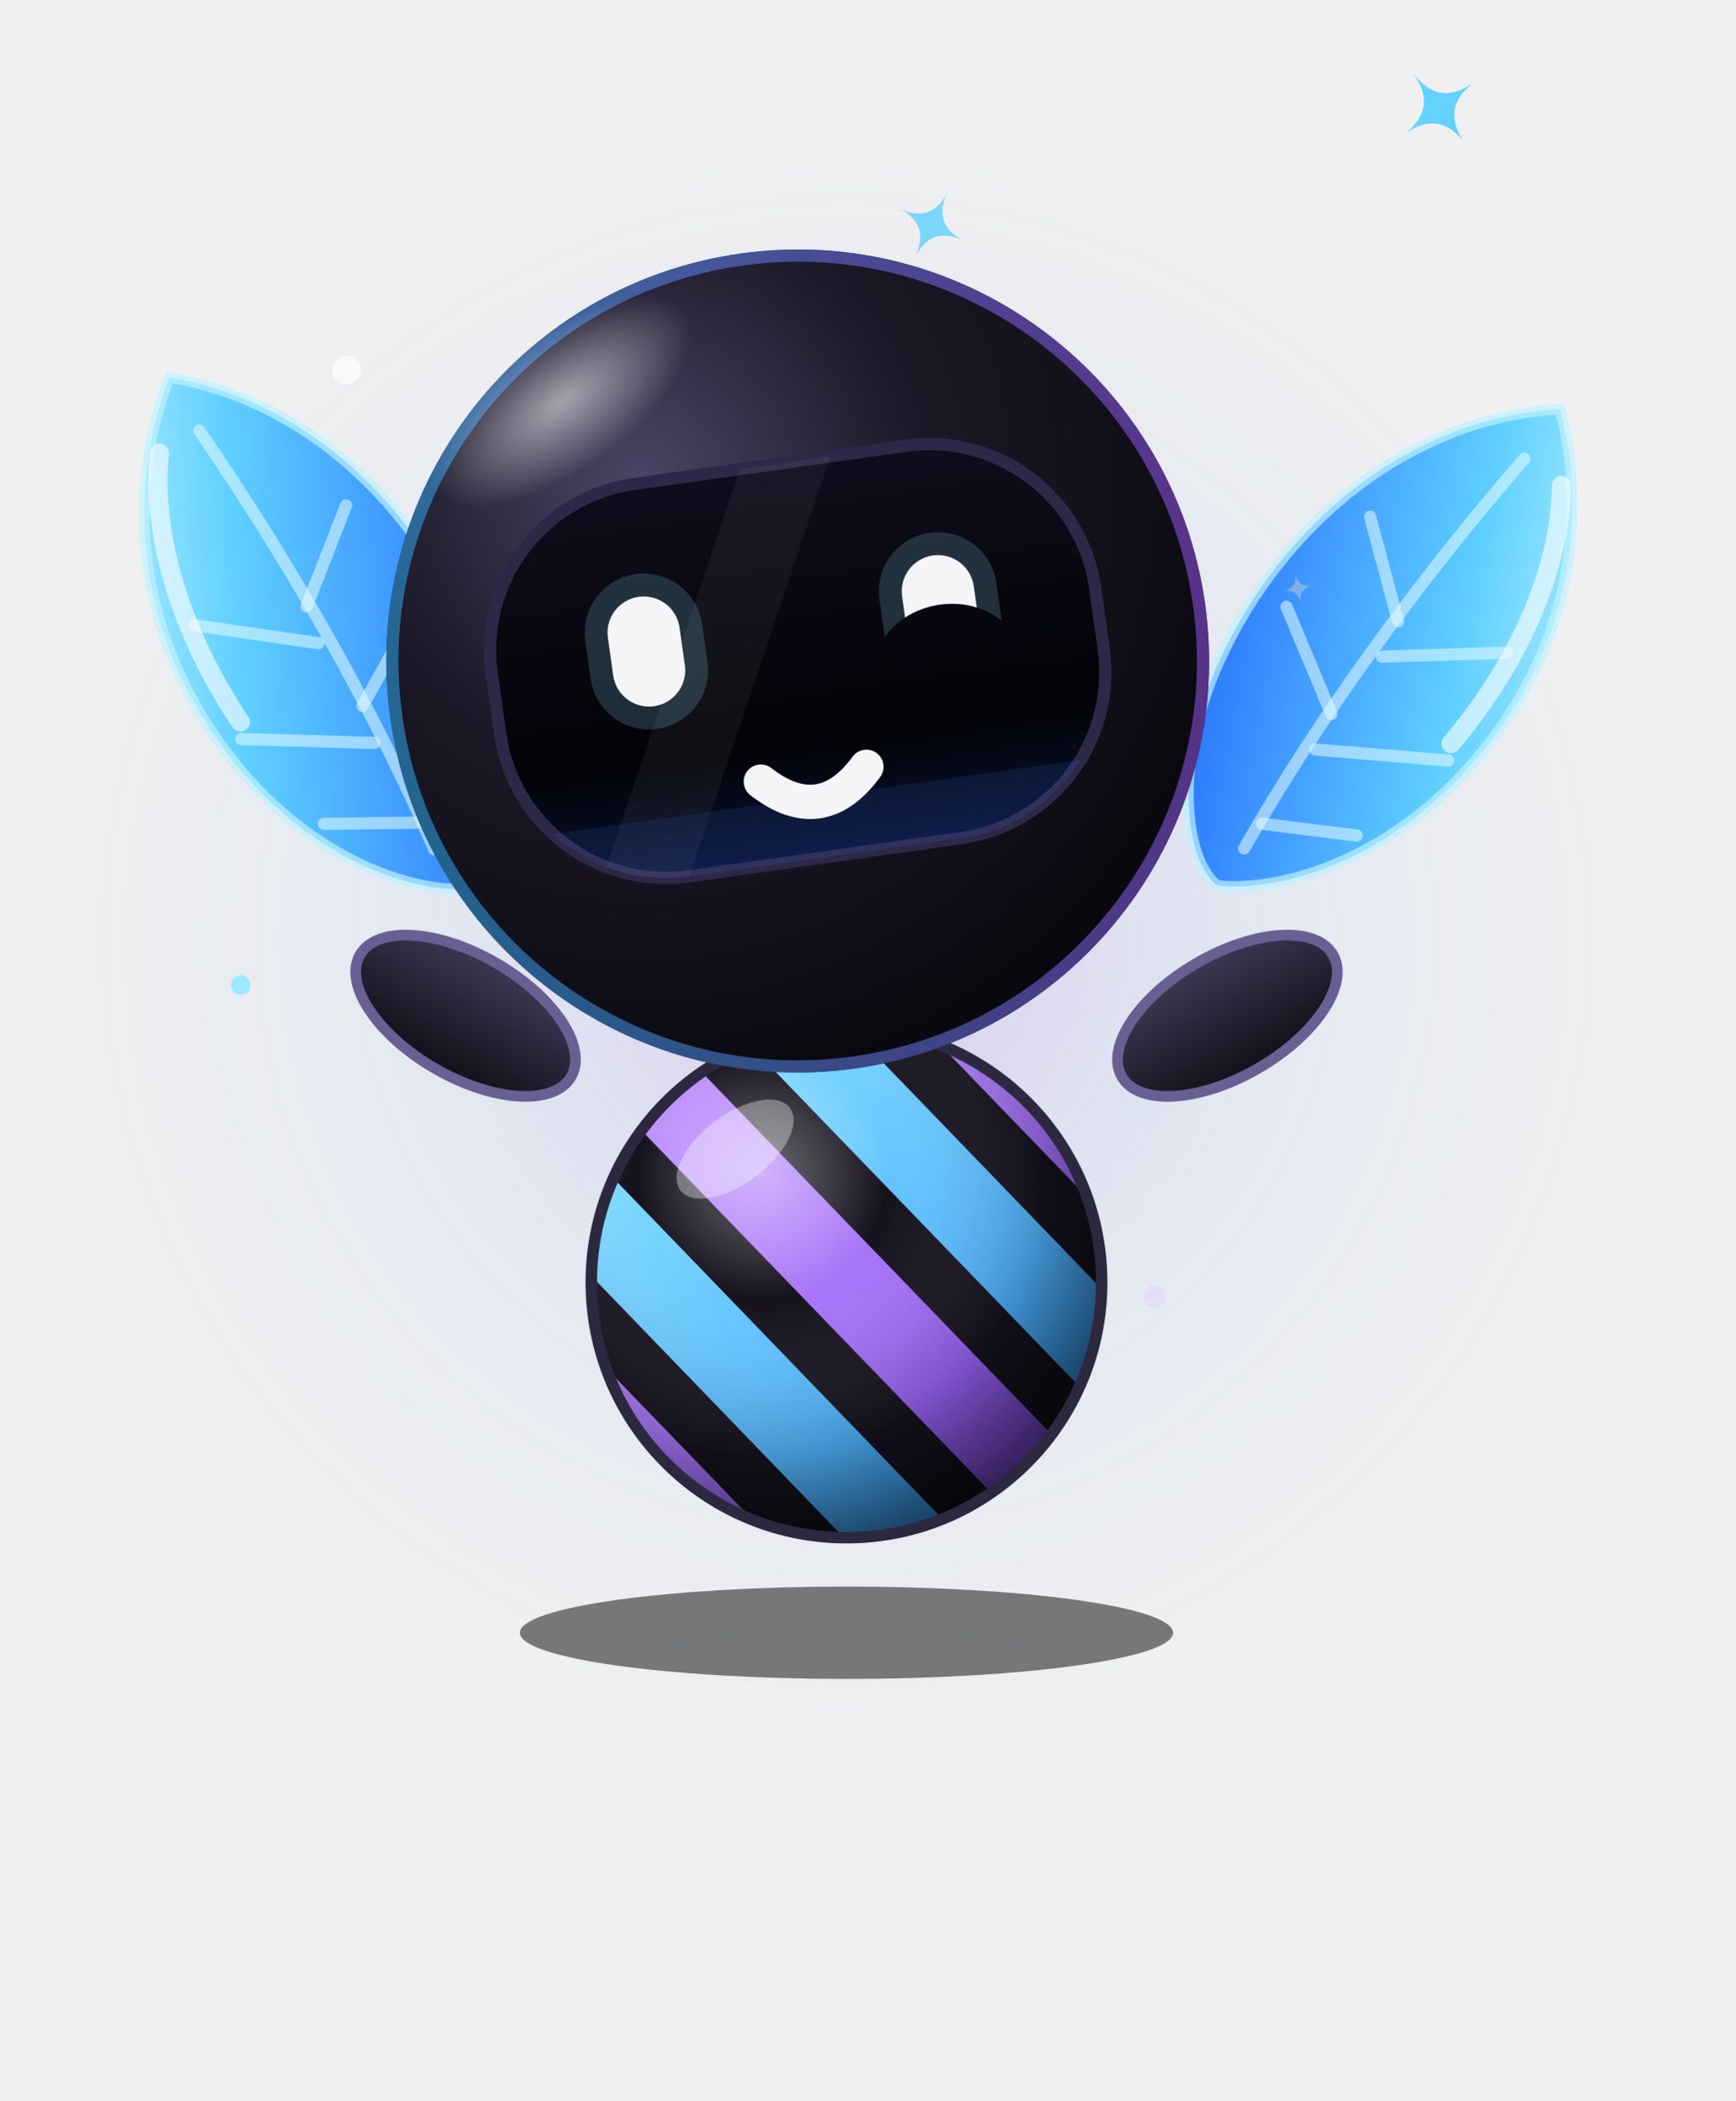
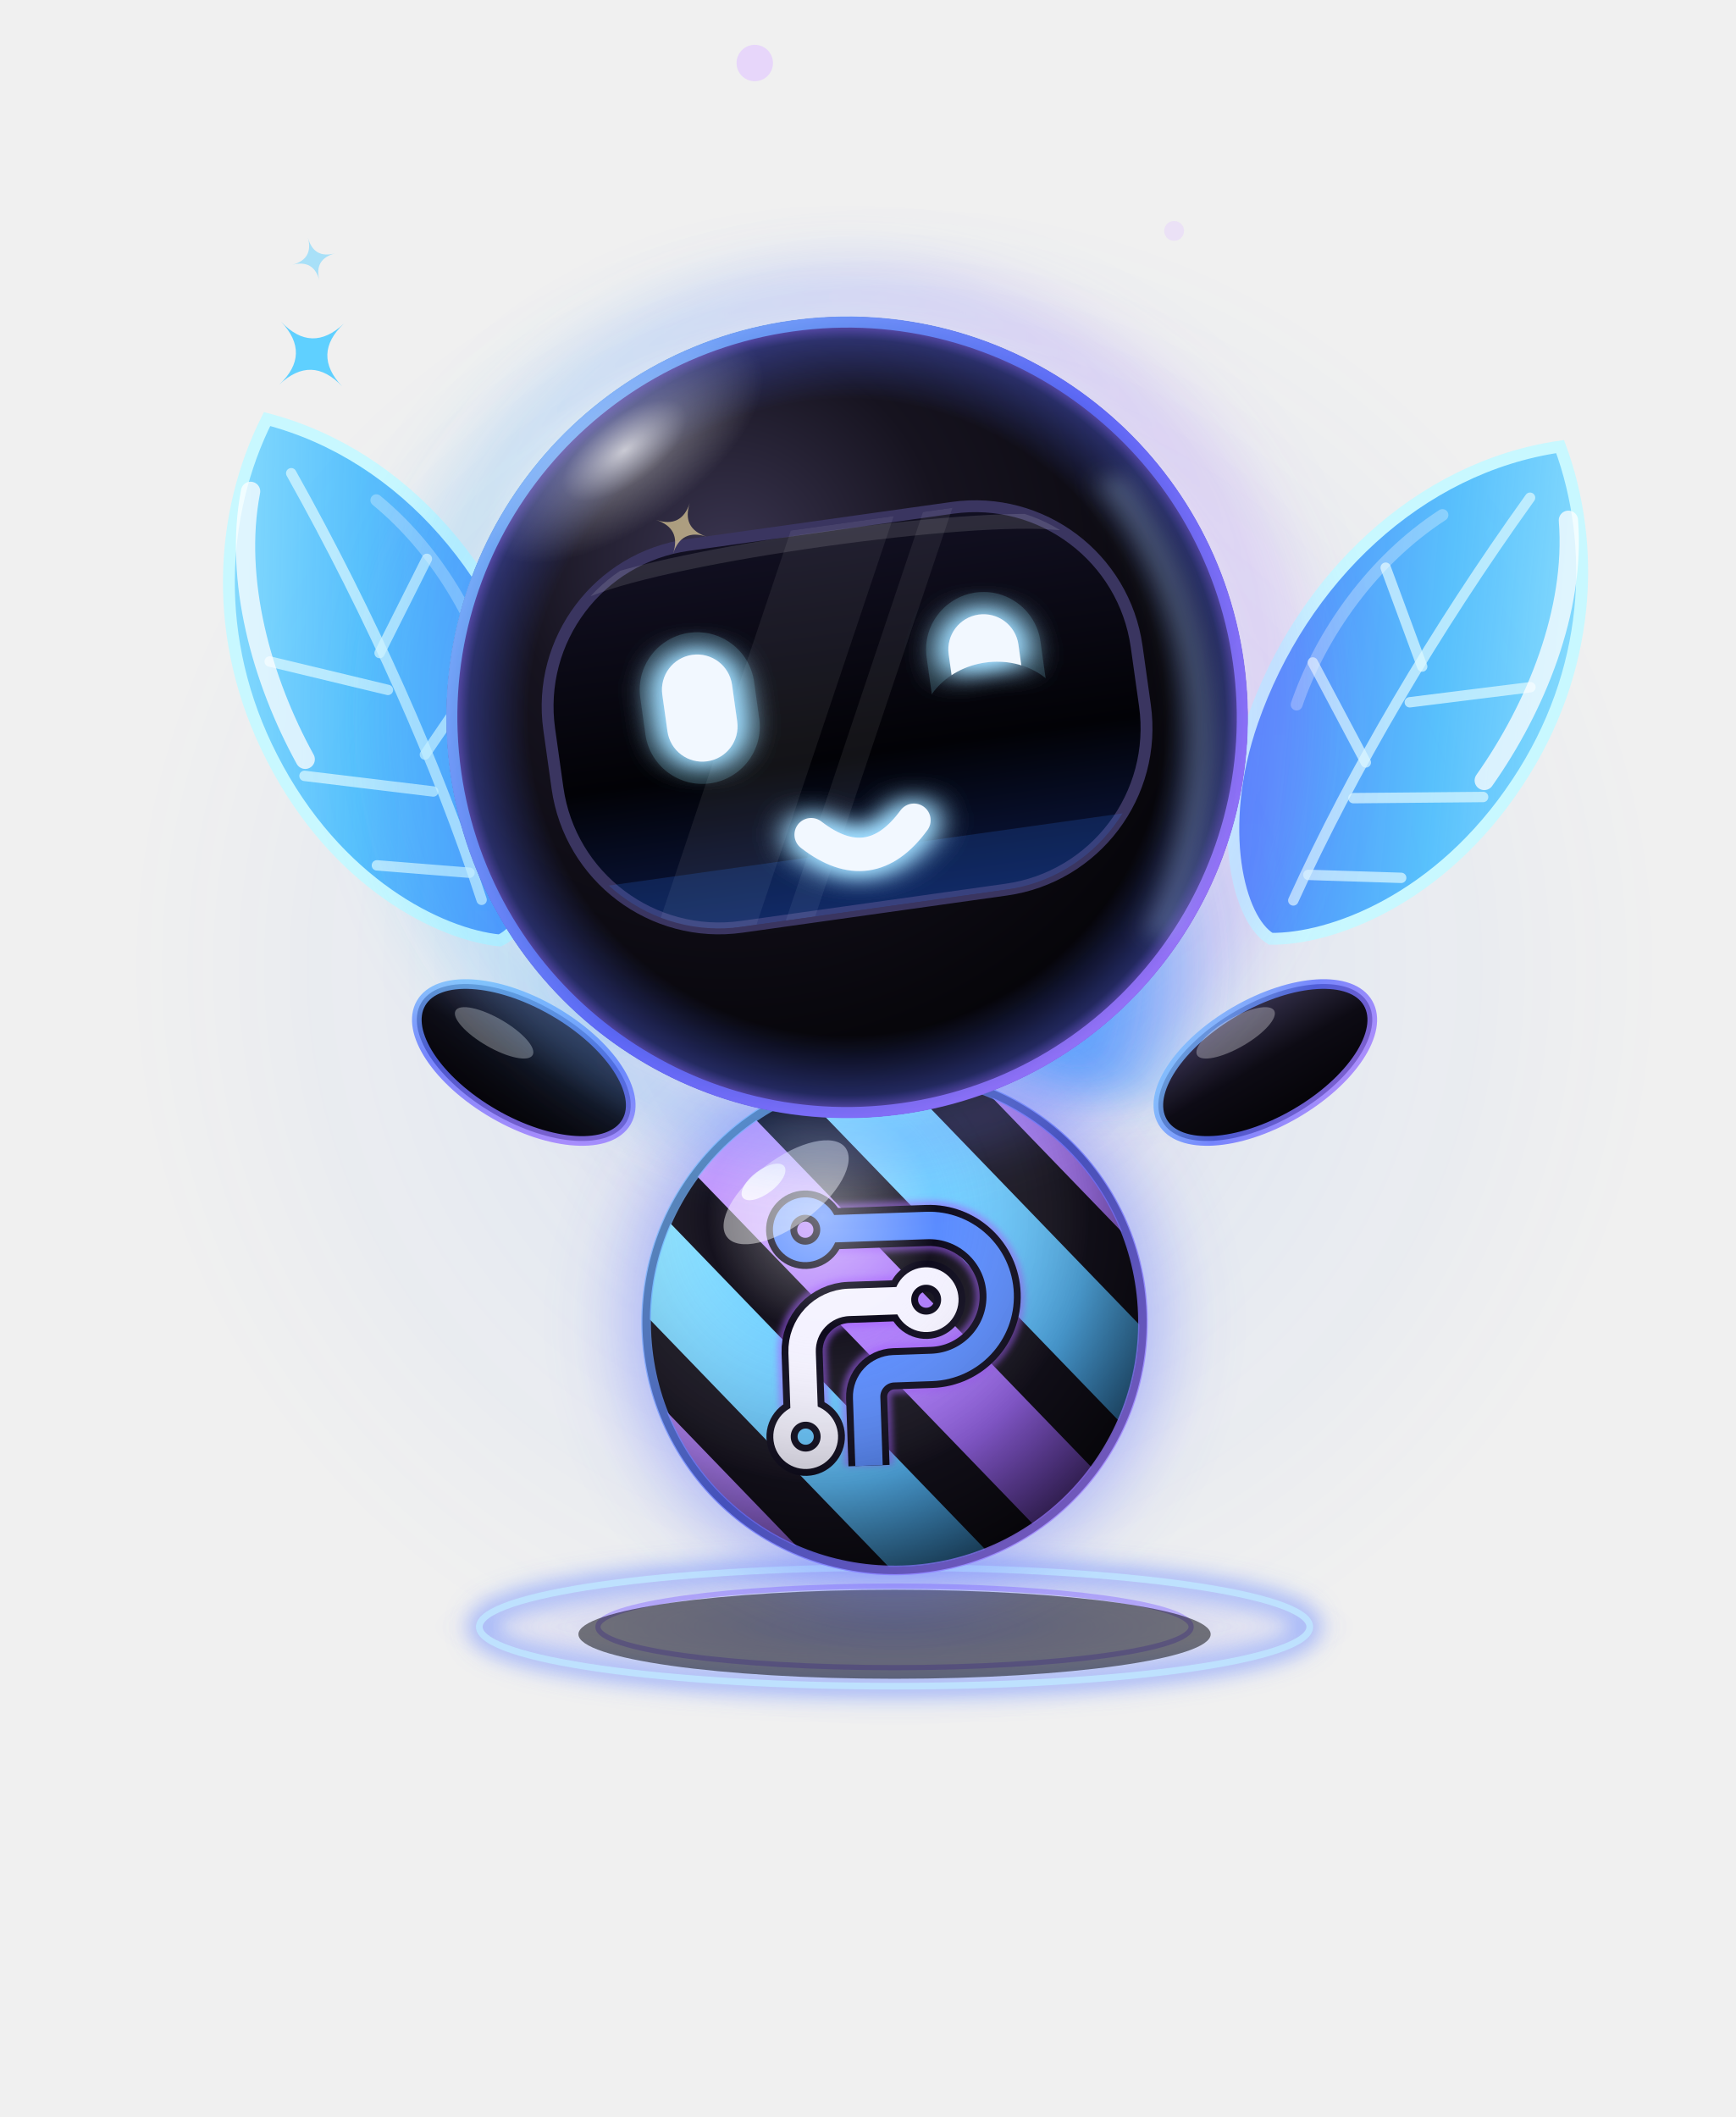
- <svg xmlns="http://www.w3.org/2000/svg" viewBox="-10 -22.1 225.5 272.8" role="img" aria-label="Yayen" width="2048" height="2478">
+ <svg xmlns="http://www.w3.org/2000/svg" viewBox="-20.6 -30.4 234 285.5" role="img" aria-label="Yayen" width="2048" height="2498">
  <defs>
+     <filter id="yv1-glow" x="-50%" y="-50%" width="200%" height="200%">
+       <feGaussianBlur in="SourceGraphic" stdDeviation="2.2" result="b" />
+       <feColorMatrix in="b" type="matrix" values="0 0 0 0 .35  0 0 0 0 .72  0 0 0 0 1  0 0 0 1.4 0" result="c" />
+       <feMerge>
+         <feMergeNode in="c" />
+         <feMergeNode in="c" />
+         <feMergeNode in="SourceGraphic" />
+       </feMerge>
+     </filter>
+     <filter id="yv1-blur" x="-50%" y="-50%" width="200%" height="200%">
+       <feGaussianBlur stdDeviation="5" />
+     </filter>
+     <filter id="yv1-blur2" x="-50%" y="-50%" width="200%" height="200%">
+       <feGaussianBlur stdDeviation="1.6" />
+     </filter>
    <radialGradient id="yv1-aura" cx="50%" cy="50%" r="50%">
-       <stop offset="0" stop-color="#8a2be2" stop-opacity=".55" />
-       <stop offset=".55" stop-color="#2f7bff" stop-opacity=".18" />
+       <stop offset="0" stop-color="#8a2be2" stop-opacity=".5" />
+       <stop offset=".55" stop-color="#2f7bff" stop-opacity=".16" />
      <stop offset="1" stop-color="#2f7bff" stop-opacity="0" />
    </radialGradient>
-     <radialGradient id="yv1-head" cx="34%" cy="26%" r="80%">
-       <stop offset="0" stop-color="#4c4566" />
-       <stop offset=".42" stop-color="#1c1928" />
-       <stop offset="1" stop-color="#08070c" />
+     <radialGradient id="yv1-head" cx="38%" cy="28%" r="78%">
+       <stop offset="0" stop-color="#3a3550" />
+       <stop offset=".35" stop-color="#16131f" />
+       <stop offset=".8" stop-color="#07060b" />
+       <stop offset="1" stop-color="#020205" />
+     </radialGradient>
+     <radialGradient id="yv1-headRim" cx="50%" cy="50%" r="50%">
+       <stop offset=".8" stop-color="#4b6bff" stop-opacity="0" />
+       <stop offset=".95" stop-color="#5a6cff" stop-opacity=".35" />
+       <stop offset="1" stop-color="#9a6bff" stop-opacity=".75" />
    </radialGradient>
    <radialGradient id="yv1-spec" cx="50%" cy="50%" r="50%">
-       <stop offset="0" stop-color="#fff" stop-opacity=".55" />
+       <stop offset="0" stop-color="#fff" stop-opacity=".75" />
+       <stop offset=".45" stop-color="#fff" stop-opacity=".25" />
      <stop offset="1" stop-color="#fff" stop-opacity="0" />
    </radialGradient>
    <linearGradient id="yv1-rim" x1="0" y1="0" x2="1" y2="0">
      <stop offset="0" stop-color="#2fb6ff" />
      <stop offset="1" stop-color="#a35cff" />
    </linearGradient>
+     <linearGradient id="yv1-rimV" x1="0" y1="0" x2="1" y2="1">
+       <stop offset="0" stop-color="#7fd8ff" />
+       <stop offset=".5" stop-color="#5a6cff" />
+       <stop offset="1" stop-color="#b07aff" />
+     </linearGradient>
    <linearGradient id="yv1-visor" x1="0" y1="0" x2="0" y2="1">
-       <stop offset="0" stop-color="#0f0d1c" />
-       <stop offset=".7" stop-color="#030308" />
-       <stop offset="1" stop-color="#0a1230" />
+       <stop offset="0" stop-color="#121022" />
+       <stop offset=".6" stop-color="#020206" />
+       <stop offset="1" stop-color="#0b1844" />
    </linearGradient>
    <linearGradient id="yv1-wing" x1="0" y1="0" x2="1" y2="1">
-       <stop offset="0" stop-color="#c8f6ff" />
-       <stop offset=".35" stop-color="#5fd0ff" />
-       <stop offset="1" stop-color="#1f62ff" />
+       <stop offset="0" stop-color="#9eecff" stop-opacity=".92" />
+       <stop offset=".45" stop-color="#38b6ff" stop-opacity=".82" />
+       <stop offset="1" stop-color="#2456ff" stop-opacity=".78" />
    </linearGradient>
    <linearGradient id="yv1-arm" x1="0" y1="0" x2="0" y2="1">
-       <stop offset="0" stop-color="#3d3854" />
-       <stop offset="1" stop-color="#121019" />
+       <stop offset="0" stop-color="#34304a" />
+       <stop offset=".5" stop-color="#0d0b14" />
+       <stop offset="1" stop-color="#050408" />
    </linearGradient>
    <linearGradient id="yv1-pu" x1="0" y1="0" x2="0" y2="1">
-       <stop offset="0" stop-color="#cfa6ff" />
-       <stop offset="1" stop-color="#7a3df0" />
+       <stop offset="0" stop-color="#d8b4ff" />
+       <stop offset="1" stop-color="#8243f5" />
    </linearGradient>
    <linearGradient id="yv1-cy" x1="0" y1="0" x2="0" y2="1">
-       <stop offset="0" stop-color="#9af0ff" />
-       <stop offset="1" stop-color="#1f8cff" />
-     </linearGradient>
-     <radialGradient id="yv1-ball" cx="34%" cy="28%" r="78%">
-       <stop offset="0" stop-color="#fff" stop-opacity=".38" />
-       <stop offset=".32" stop-color="#fff" stop-opacity="0" />
-       <stop offset=".72" stop-color="#000" stop-opacity=".2" />
-       <stop offset="1" stop-color="#000" stop-opacity=".65" />
+       <stop offset="0" stop-color="#a6f4ff" />
+       <stop offset="1" stop-color="#2a9bff" />
+     </linearGradient>
+     <radialGradient id="yv1-ball" cx="36%" cy="28%" r="78%">
+       <stop offset="0" stop-color="#fff" stop-opacity=".42" />
+       <stop offset=".3" stop-color="#fff" stop-opacity="0" />
+       <stop offset=".7" stop-color="#000" stop-opacity=".22" />
+       <stop offset="1" stop-color="#000" stop-opacity=".72" />
+     </radialGradient>
+     <radialGradient id="yv1-floor" cx="50%" cy="50%" r="50%">
+       <stop offset="0" stop-color="#5a6cff" stop-opacity=".35" />
+       <stop offset=".7" stop-color="#3a3cff" stop-opacity=".08" />
+       <stop offset="1" stop-color="#3a3cff" stop-opacity="0" />
    </radialGradient>
    <linearGradient id="yv1-holo" x1="0" y1="0" x2="0" y2="1">
      <stop offset="0" stop-color="#2fb6ff" stop-opacity=".28" />
      <stop offset="1" stop-color="#a35cff" stop-opacity=".12" />
    </linearGradient>
    <clipPath id="yv1-cbody">
      <circle cx="100" cy="148" r="33" />
+     </clipPath>
+     <clipPath id="yv1-chead">
+       <circle cx="100" cy="66" r="54" />
    </clipPath>
    <clipPath id="yv1-cvisor">
      <rect class="visorClip" x="60" y="40" width="80" height="52" rx="22" transform="translate(100 66) scale(1 1) translate(-100 -66)" />
    </clipPath>
    <mask id="yv1-mL" maskUnits="userSpaceOnUse" x="0" y="0" width="200" height="200">
      <rect width="200" height="200" fill="#fff" />
      <rect class="lidL" fill="#000" x="71" y="50.75" width="19" height="0" />
      <ellipse class="cutL" fill="#000" cx="80.5" cy="79.95" rx="9.98" ry="8.7" opacity="0" />
    </mask>
    <mask id="yv1-mR" maskUnits="userSpaceOnUse" x="0" y="0" width="200" height="200">
      <rect width="200" height="200" fill="#fff" />
      <rect class="lidR" fill="#000" x="110" y="50.75" width="19" height="0" />
-       <ellipse class="cutR" fill="#000" cx="119.5" cy="69.97" rx="9.98" ry="8.7" opacity="1" />
+       <ellipse class="cutR" fill="#000" cx="119.5" cy="69.98" rx="9.98" ry="8.7" opacity="1" />
    </mask>
+     <path id="yv1-leaf" d="M0-38C15-26 21-5 17 15C14 30 5 39 0 39C-7 35-17 23-18 4C-19-14-11-29 0-38Z" />
    <g id="yv1-wingShape" transform="translate(30 62) rotate(-28)">
-       <path d="M0-38C15-26 21-5 17 15C14 30 5 39 0 39C-7 35-17 23-18 4C-19-14-11-29 0-38Z" fill="url(#yv1-wing)" stroke="#bff3ff" stroke-opacity=".7" stroke-width="1.4" />
-       <g stroke="#e6fbff" stroke-opacity=".55" stroke-width="1.6" stroke-linecap="round" fill="none">
+       <use class="gl" href="#yv1-leaf" fill="#2f9bff" opacity=".8" filter="url(#yv1-blur)" x="66" y="54" />
+       <use href="#yv1-leaf" fill="url(#yv1-wing)" stroke="#c8f8ff" stroke-width="1.6" />
+       <g stroke="#dffaff" stroke-opacity=".7" stroke-width="1.4" stroke-linecap="round" fill="none">
        <path d="M0-30C2-8 2 14 0 33" />
        <path d="M-13-8L0 2" />
        <path d="M-15 8L0 17" />
        <path d="M-11 23L0 29" />
        <path d="M12-12L1-3" />
        <path d="M14 4L1 12" />
      </g>
-       <path d="M-6-30C-13-20-15-6-14 6" stroke="#fff" stroke-opacity=".6" stroke-width="2.5" stroke-linecap="round" fill="none" />
+       <path d="M-6-30C-13-20-15-6-14 6" stroke="#fff" stroke-opacity=".75" stroke-width="2.6" stroke-linecap="round" fill="none" />
+       <path d="M9-22C14-12 15 0 13 10" stroke="#fff" stroke-opacity=".3" stroke-width="1.6" stroke-linecap="round" fill="none" />
    </g>
  </defs>
  <circle class="aura" cx="100" cy="100" r="104" fill="url(#yv1-aura)" opacity="0.34" transform="translate(100 100) scale(1) translate(-100 -100)" />
-   <ellipse class="shadow" cx="100" cy="190" rx="42.44" ry="6" fill="#000" opacity="0.5" />
+   <g class="floor">
+     <ellipse cx="100" cy="189" rx="62" ry="10" fill="url(#yv1-floor)" />
+     <ellipse cx="100" cy="189" rx="56" ry="8" fill="none" stroke="#6a8cff" stroke-width="2.4" opacity=".7" filter="url(#yv1-blur2)" />
+     <ellipse cx="100" cy="189" rx="56" ry="8" fill="none" stroke="#bfe4ff" stroke-width=".9" opacity=".9" />
+     <ellipse cx="100" cy="189" rx="40" ry="5.5" fill="none" stroke="#8a6bff" stroke-width=".7" opacity=".45" />
+   </g>
+   <ellipse class="shadow" cx="100" cy="190" rx="42.63" ry="6" fill="#000" opacity="0.5" />
  <g class="back">
-     <circle r="2.568" fill="#8ee8ff" cx="137.44" cy="120.93" opacity="0.04" />
-     <circle r="1.435" fill="#e2c8ff" cx="140.04" cy="146.32" opacity="0.37" />
-     <circle r="1.853" fill="#fff" cx="35.03" cy="25.93" opacity="0.65" />
-     <circle r="1.265" fill="#8ee8ff" cx="21.27" cy="105.85" opacity="0.83" />
-   </g>
-   <g class="all" transform="translate(100 106.87) scale(0.99) rotate(0) translate(-100 -110)">
-     <g class="wingL" transform="rotate(-1.31 46 74)">
+     <circle r="1.775" fill="#8ee8ff" cx="52.91" cy="116.24" opacity="0.04" />
+     <circle r="1.338" fill="#e2c8ff" cx="137.7" cy="0.74" opacity="0.39" />
+     <circle r="2.456" fill="#e2c8ff" cx="81.15" cy="-21.9" opacity="0.66" />
+   </g>
+   <g class="all" transform="translate(100 109.89) scale(1) rotate(0) translate(-100 -110)">
+     <g class="wingL" transform="rotate(3.95 46 74)">
      <use href="#yv1-wingShape" />
    </g>
-     <g class="wingR" transform="rotate(7.71 154 74)">
+     <g class="wingR" transform="rotate(2.45 154 74)">
      <use href="#yv1-wingShape" transform="translate(200 0) scale(-1 1)" />
    </g>
    <g class="body" transform="translate(0 0) rotate(-2 100 148)">
+       <circle class="gl" cx="100" cy="148" r="36" fill="#5a6cff" opacity=".45" filter="url(#yv1-blur)" />
      <circle cx="100" cy="148" r="34" fill="#15121e" />
      <g clip-path="url(#yv1-cbody)">
        <g transform="rotate(-42 100 148)">
          <rect x="22.5" y="90" width="11" height="120" fill="url(#yv1-pu)" />
          <rect x="40.5" y="90" width="11" height="120" fill="url(#yv1-cy)" />
          <rect x="58.5" y="90" width="11" height="120" fill="url(#yv1-pu)" />
          <rect x="76.5" y="90" width="11" height="120" fill="url(#yv1-cy)" />
          <rect x="94.5" y="90" width="11" height="120" fill="url(#yv1-pu)" />
          <rect x="112.5" y="90" width="11" height="120" fill="url(#yv1-cy)" />
          <rect x="130.5" y="90" width="11" height="120" fill="url(#yv1-pu)" />
          <rect x="148.5" y="90" width="11" height="120" fill="url(#yv1-cy)" />
          <rect x="166.5" y="90" width="11" height="120" fill="url(#yv1-pu)" />
        </g>
+         <g class="logo" transform="translate(100 149) scale(.084) translate(-256 -253)" fill="none" stroke-width="44">
+           <g class="gl" stroke="#a35cff" stroke-width="80" opacity=".55" filter="url(#yv1-blur)">
+             <path d="M160 88H313A114 114 0 0 1 313 316H252A45 45 0 0 0 207 361V470" />
+             <circle cx="118" cy="88" r="38" stroke-width="28" />
+             <path d="M265 207H184A78 78 0 0 0 106 285V380" />
+             <circle cx="308" cy="207" r="38" stroke-width="28" />
+             <circle cx="107" cy="420" r="38" stroke-width="28" />
+           </g>
+           <g stroke="#0d0a1c" stroke-width="66">
+             <path d="M160 88H313A114 114 0 0 1 313 316H252A45 45 0 0 0 207 361V470" />
+             <circle cx="118" cy="88" r="38" stroke-width="50" />
+             <path d="M265 207H184A78 78 0 0 0 106 285V380" />
+             <circle cx="308" cy="207" r="38" stroke-width="50" />
+             <circle cx="107" cy="420" r="38" stroke-width="50" />
+           </g>
+           <g stroke="#5a8cff">
+             <path d="M160 88H313A114 114 0 0 1 313 316H252A45 45 0 0 0 207 361V470" />
+             <circle cx="118" cy="88" r="38" stroke-width="28" />
+           </g>
+           <g stroke="#f4f2ff">
+             <path d="M265 207H184A78 78 0 0 0 106 285V380" />
+             <circle cx="308" cy="207" r="38" stroke-width="28" />
+             <circle cx="107" cy="420" r="38" stroke-width="28" />
+           </g>
+         </g>
        <circle cx="100" cy="148" r="33" fill="url(#yv1-ball)" />
      </g>
-       <circle cx="100" cy="148" r="33.5" fill="none" stroke="#2c2840" stroke-width="1.5" />
-       <ellipse cx="86" cy="130" rx="9" ry="4.5" transform="rotate(-35 86 130)" fill="#fff" opacity=".35" />
+       <circle cx="100" cy="148" r="33.5" fill="none" stroke="url(#yv1-rimV)" stroke-opacity=".7" stroke-width="1.3" />
+       <ellipse cx="86" cy="130" rx="10" ry="4.5" transform="rotate(-35 86 130)" fill="#fff" opacity=".45" />
+       <ellipse cx="83" cy="128.5" rx="3.5" ry="1.6" transform="rotate(-35 83 128.5)" fill="#fff" opacity=".8" />
    </g>
    <g class="armL" transform="rotate(0 60 110)">
-       <ellipse cx="50" cy="113" rx="16" ry="8" transform="rotate(30 50 113)" fill="url(#yv1-arm)" stroke="#6a5f92" stroke-width="1.4" />
+       <ellipse cx="50" cy="113" rx="16" ry="8" transform="rotate(30 50 113)" fill="url(#yv1-arm)" stroke="url(#yv1-rimV)" stroke-opacity=".8" stroke-width="1.3" />
+       <ellipse cx="46" cy="109" rx="6" ry="2" transform="rotate(30 46 109)" fill="#fff" opacity=".3" />
    </g>
    <g class="armR" transform="rotate(0 140 110)">
-       <ellipse cx="150" cy="113" rx="16" ry="8" transform="rotate(-30 150 113)" fill="url(#yv1-arm)" stroke="#6a5f92" stroke-width="1.4" />
+       <ellipse cx="150" cy="113" rx="16" ry="8" transform="rotate(-30 150 113)" fill="url(#yv1-arm)" stroke="url(#yv1-rimV)" stroke-opacity=".8" stroke-width="1.3" />
+       <ellipse cx="146" cy="109" rx="6" ry="2" transform="rotate(-30 146 109)" fill="#fff" opacity=".3" />
    </g>
    <g class="head" transform="translate(0 0) rotate(-8 100 112)">
+       <circle class="gl" cx="100" cy="66" r="57" fill="none" stroke="url(#yv1-rim)" stroke-width="4" opacity=".55" filter="url(#yv1-blur)" />
      <circle cx="100" cy="66" r="54" fill="url(#yv1-head)" />
-       <circle cx="100" cy="66" r="53.2" fill="none" stroke="url(#yv1-rim)" stroke-opacity=".5" stroke-width="1.6" />
-       <ellipse class="spec" cx="74" cy="28" rx="20" ry="9" transform="translate(0 0) rotate(-28 74 28)" fill="url(#yv1-spec)" />
-       <rect class="visorRect" x="60" y="40" width="80" height="52" rx="22" fill="url(#yv1-visor)" stroke="#2e2848" stroke-width="1.6" transform="translate(100 66) scale(1 1) translate(-100 -66)" />
+       <circle cx="100" cy="66" r="54" fill="url(#yv1-headRim)" />
+       <circle cx="100" cy="66" r="53.3" fill="none" stroke="url(#yv1-rimV)" stroke-opacity=".85" stroke-width="1.5" />
+       <g clip-path="url(#yv1-chead)">
+         <path d="M140 40C150 58 150 80 138 100" stroke="#bfe4ff" stroke-opacity=".35" stroke-width="3" stroke-linecap="round" fill="none" filter="url(#yv1-blur2)" />
+       </g>
+       <ellipse class="spec" cx="76" cy="27" rx="22" ry="10" transform="translate(0 0) rotate(-28 74 28)" fill="url(#yv1-spec)" />
+       <rect class="visorRect" x="60" y="40" width="80" height="52" rx="22" fill="url(#yv1-visor)" stroke="#3a3560" stroke-width="1.6" transform="translate(100 66) scale(1 1) translate(-100 -66)" />
      <g clip-path="url(#yv1-cvisor)">
-         <path class="glare" d="M70 92L96 40H108L82 92Z" fill="#fff" opacity=".05" transform="translate(0 0)" />
-         <rect x="40" y="84" width="120" height="8" fill="#2f7bff" opacity=".12" />
+         <path class="glare" d="M70 92L96 40H110L84 92ZM88 92L114 40H118L92 92Z" fill="#fff" opacity=".07" transform="translate(0 0)" />
+         <rect x="40" y="84" width="120" height="8" fill="#2f7bff" opacity=".18" />
        <rect class="screenGlow" x="40" y="40" width="120" height="52" fill="#5fd0ff" opacity="0" />
        <ellipse class="blushL" cx="72" cy="78" rx="7" ry="3.5" fill="#ff7ac8" opacity="0" />
        <ellipse class="blushR" cx="128" cy="78" rx="7" ry="3.5" fill="#ff7ac8" opacity="0" />
        <rect class="haloL" fill="#8ee8ff" opacity=".18" mask="url(#yv1-mL)" x="72.75" y="51.75" width="15.5" height="20.5" rx="7.75" />
        <rect class="haloR" fill="#8ee8ff" opacity=".18" mask="url(#yv1-mR)" x="111.75" y="51.75" width="15.5" height="20.5" rx="7.75" />
-         <rect class="eyeL" fill="#f5f5f7" mask="url(#yv1-mL)" x="75.75" y="54.75" width="9.5" height="14.5" rx="4.75" />
-         <rect class="eyeR" fill="#f5f5f7" mask="url(#yv1-mR)" x="114.75" y="54.75" width="9.5" height="14.5" rx="4.75" />
-         <path class="browL" stroke="#f5f5f7" stroke-width="4" stroke-linecap="round" fill="none" opacity="0" d="M74 49.75L87 49.75" />
-         <path class="browR" stroke="#f5f5f7" stroke-width="4" stroke-linecap="round" fill="none" opacity="0" d="M113 49.75L126 49.75" />
-         <path class="mouth" stroke="#f5f5f7" stroke-width="4.5" stroke-linecap="round" fill="none" d="M93 81Q100 88.2 107 81" opacity="1" />
-         <ellipse class="mouthO" fill="#f5f5f7" opacity="0" cx="100" cy="82" rx="3" ry="0" />
+         <g filter="url(#yv1-glow)">
+           <rect class="eyeL" fill="#f2f8ff" mask="url(#yv1-mL)" x="75.75" y="54.75" width="9.5" height="14.5" rx="4.75" />
+           <rect class="eyeR" fill="#f2f8ff" mask="url(#yv1-mR)" x="114.75" y="54.75" width="9.5" height="14.5" rx="4.75" />
+           <path class="browL" stroke="#f2f8ff" stroke-width="4" stroke-linecap="round" fill="none" opacity="0" d="M74 49.75L87 49.75" />
+           <path class="browR" stroke="#f2f8ff" stroke-width="4" stroke-linecap="round" fill="none" opacity="0" d="M113 49.75L126 49.75" />
+           <path class="mouth" stroke="#f2f8ff" stroke-width="4.5" stroke-linecap="round" fill="none" d="M93 81Q100 88.2 107 81" opacity="1" />
+           <ellipse class="mouthO" fill="#f2f8ff" opacity="0" cx="100" cy="82" rx="3" ry="0" />
+         </g>
        <g class="glasses" opacity="0">
-           <rect class="gL" width="30" height="16" rx="6" fill="#120a20" stroke="url(#yv1-rim)" stroke-width="2.5" x="66" y="54" />
+           <rect class="gL" width="30" height="16" rx="6" fill="#120a20" stroke="url(#yv1-rim)" stroke-width="2.5" />
          <rect class="gR" width="30" height="16" rx="6" fill="#120a20" stroke="url(#yv1-rim)" stroke-width="2.5" x="104" y="54" />
          <path class="gB" stroke="#a35cff" stroke-width="2.5" d="M96 60h8" />
        </g>
+         <path d="M68 44C80 41 120 41 132 44" stroke="#fff" stroke-opacity=".12" stroke-width="2" stroke-linecap="round" fill="none" />
      </g>
    </g>
    <g class="props" />
  </g>
  <g class="fx">
-     <path d="M0 -6Q0 0 6 0Q0 0 0 6Q0 0 -6 0Q0 0 0 -6Z" fill="#ffe9a8" transform="translate(158.67 54.31) rotate(79.99) scale(0.34)" opacity="0.34" />
-     <path d="M0 -6Q0 0 6 0Q0 0 0 6Q0 0 -6 0Q0 0 0 -6Z" fill="#5fd0ff" transform="translate(177.01 -8.06) rotate(53.33) scale(0.96)" opacity="0.96" />
-     <path d="M0 -6Q0 0 6 0Q0 0 0 6Q0 0 -6 0Q0 0 0 -6Z" fill="#5fd0ff" transform="translate(111.03 7.05) rotate(26.66) scale(0.8)" opacity="0.8" />
-     <path d="M0 -6Q0 0 6 0Q0 0 0 6Q0 0 -6 0Q0 0 0 -6Z" fill="#e2c8ff" transform="translate(55.71 42.63) rotate(0) scale(0)" opacity="0" />
+     <path d="M0 -6Q0 0 6 0Q0 0 0 6Q0 0 -6 0Q0 0 0 -6Z" fill="#5fd0ff" transform="translate(21.67 4.54) rotate(74.99) scale(0.5)" opacity="0.5" />
+     <path d="M0 -6Q0 0 6 0Q0 0 0 6Q0 0 -6 0Q0 0 0 -6Z" fill="#5fd0ff" transform="translate(21.39 17.35) rotate(46.66) scale(1)" opacity="1" />
+     <path d="M0 -6Q0 0 6 0Q0 0 0 6Q0 0 -6 0Q0 0 0 -6Z" fill="#ffe9a8" transform="translate(71.26 40.85) rotate(18.33) scale(0.6)" opacity="0.6" />
  </g>
</svg>
